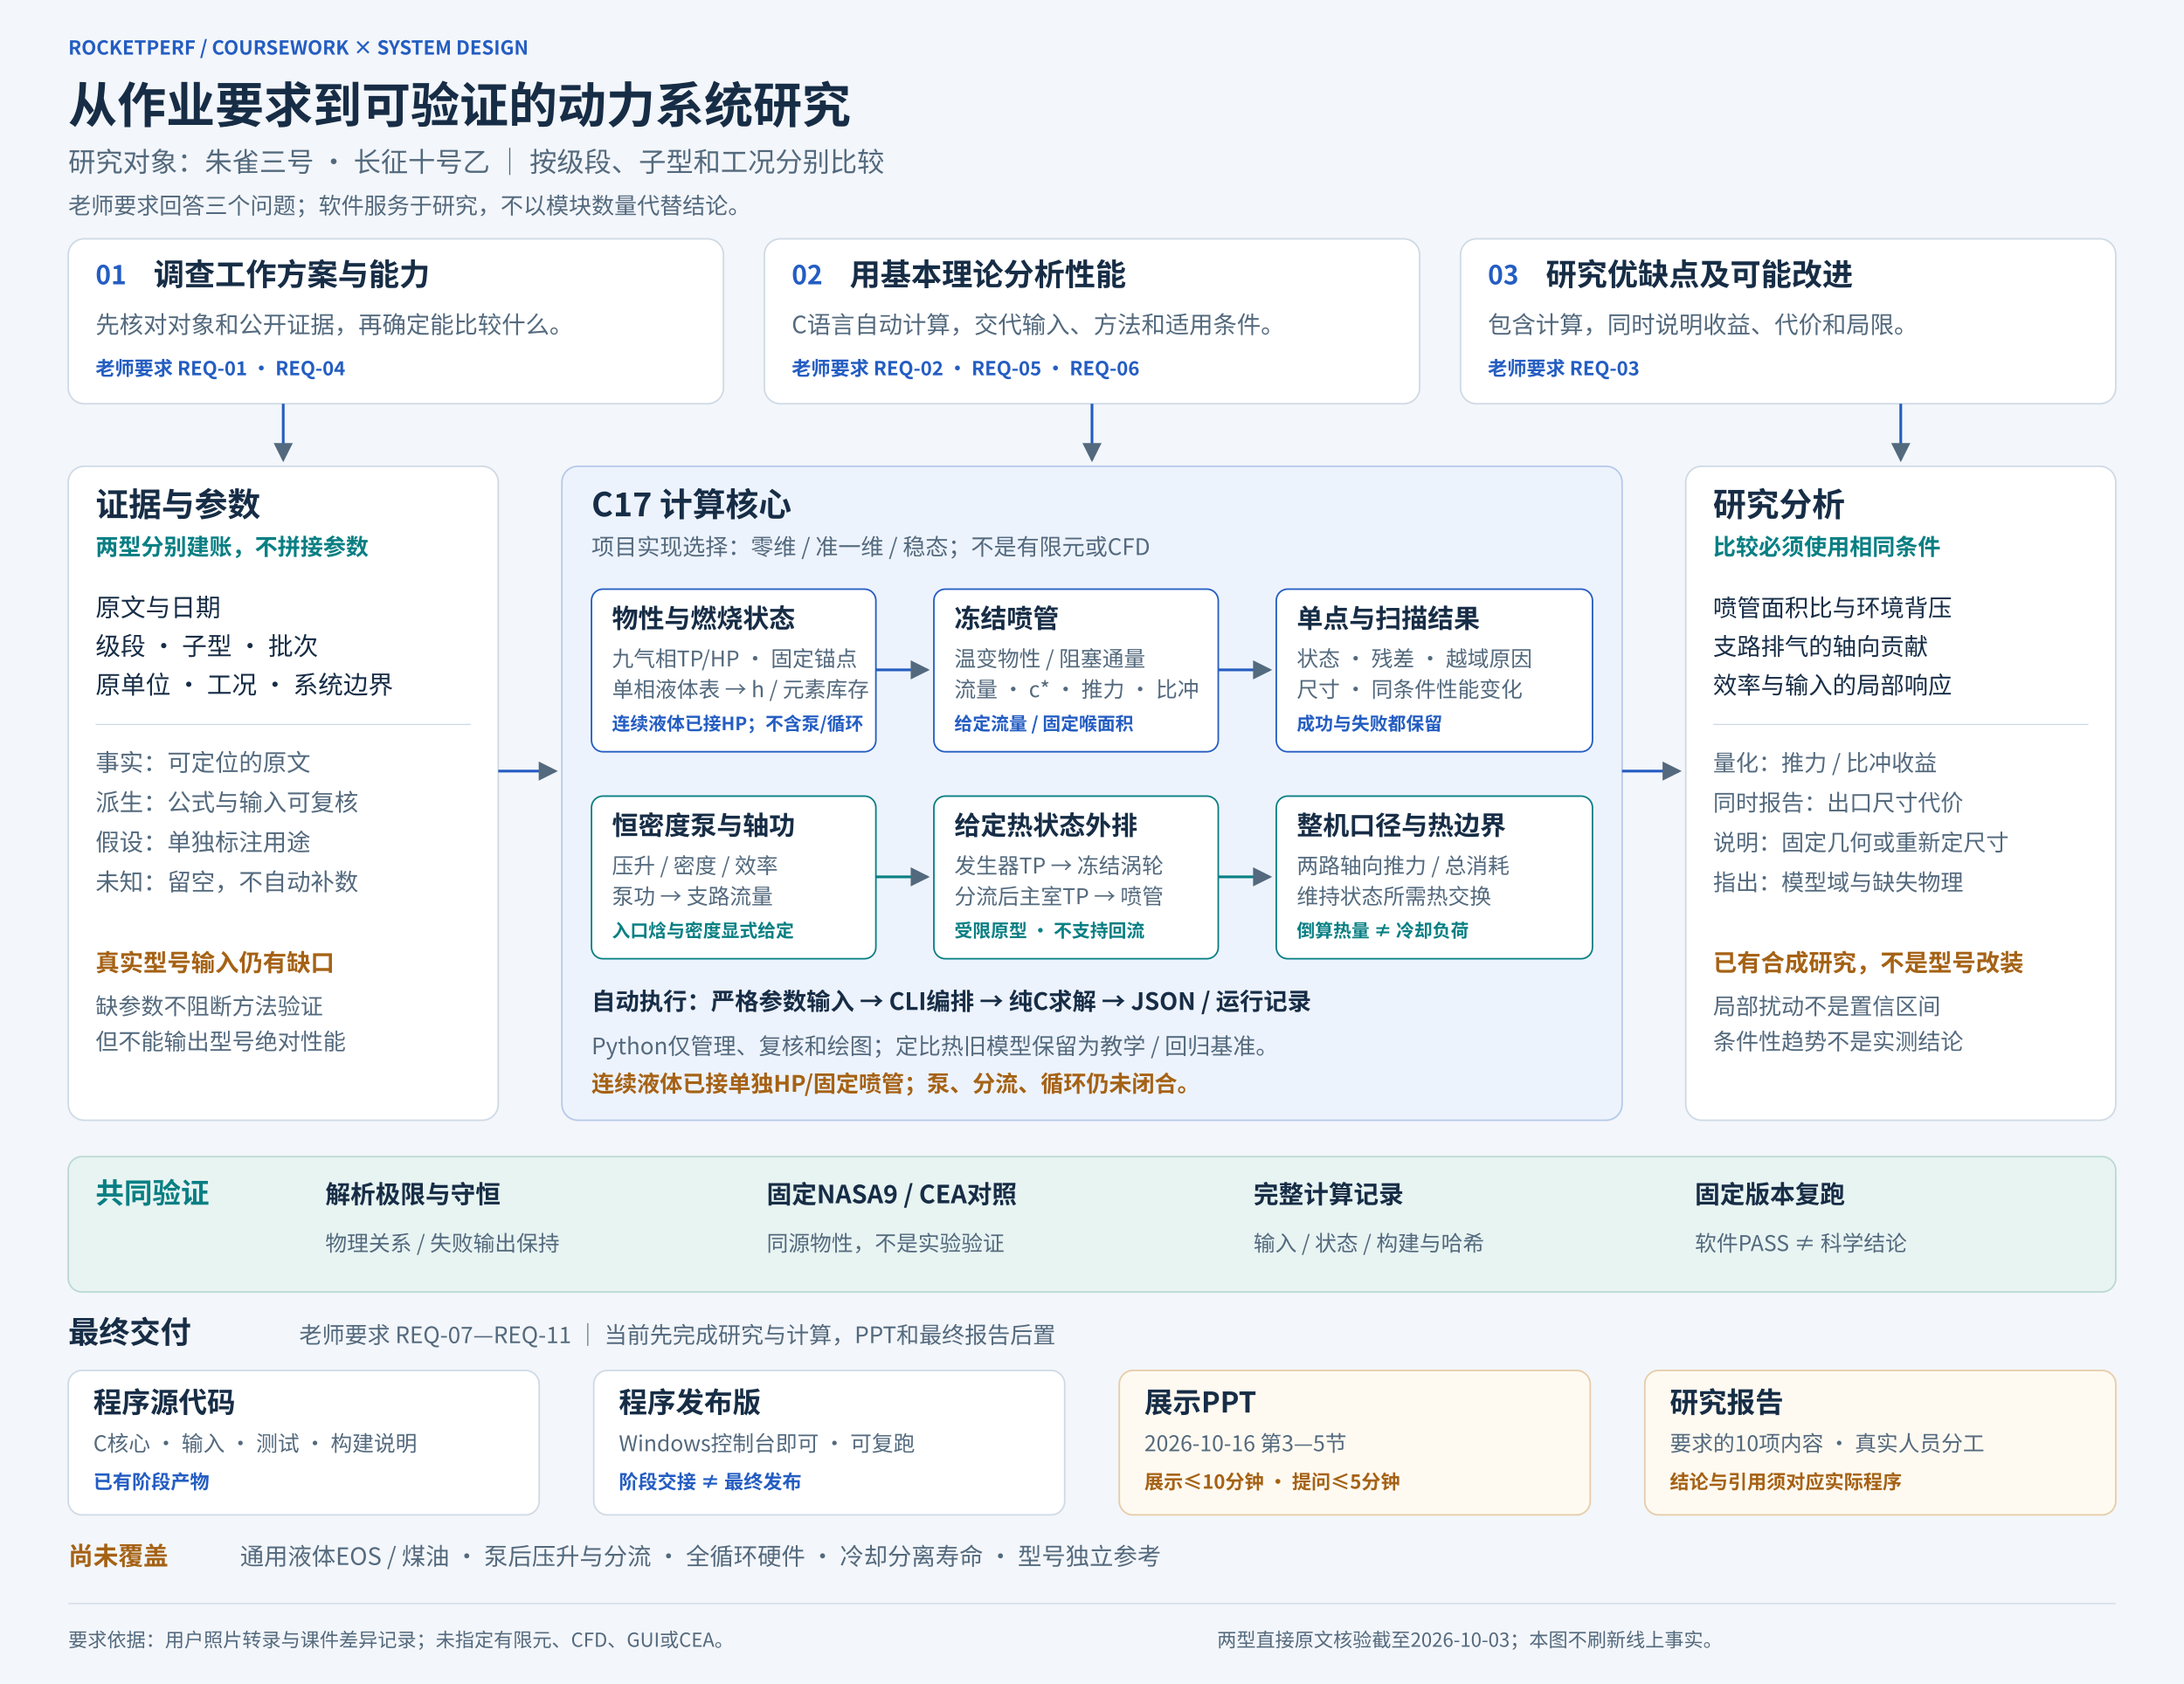
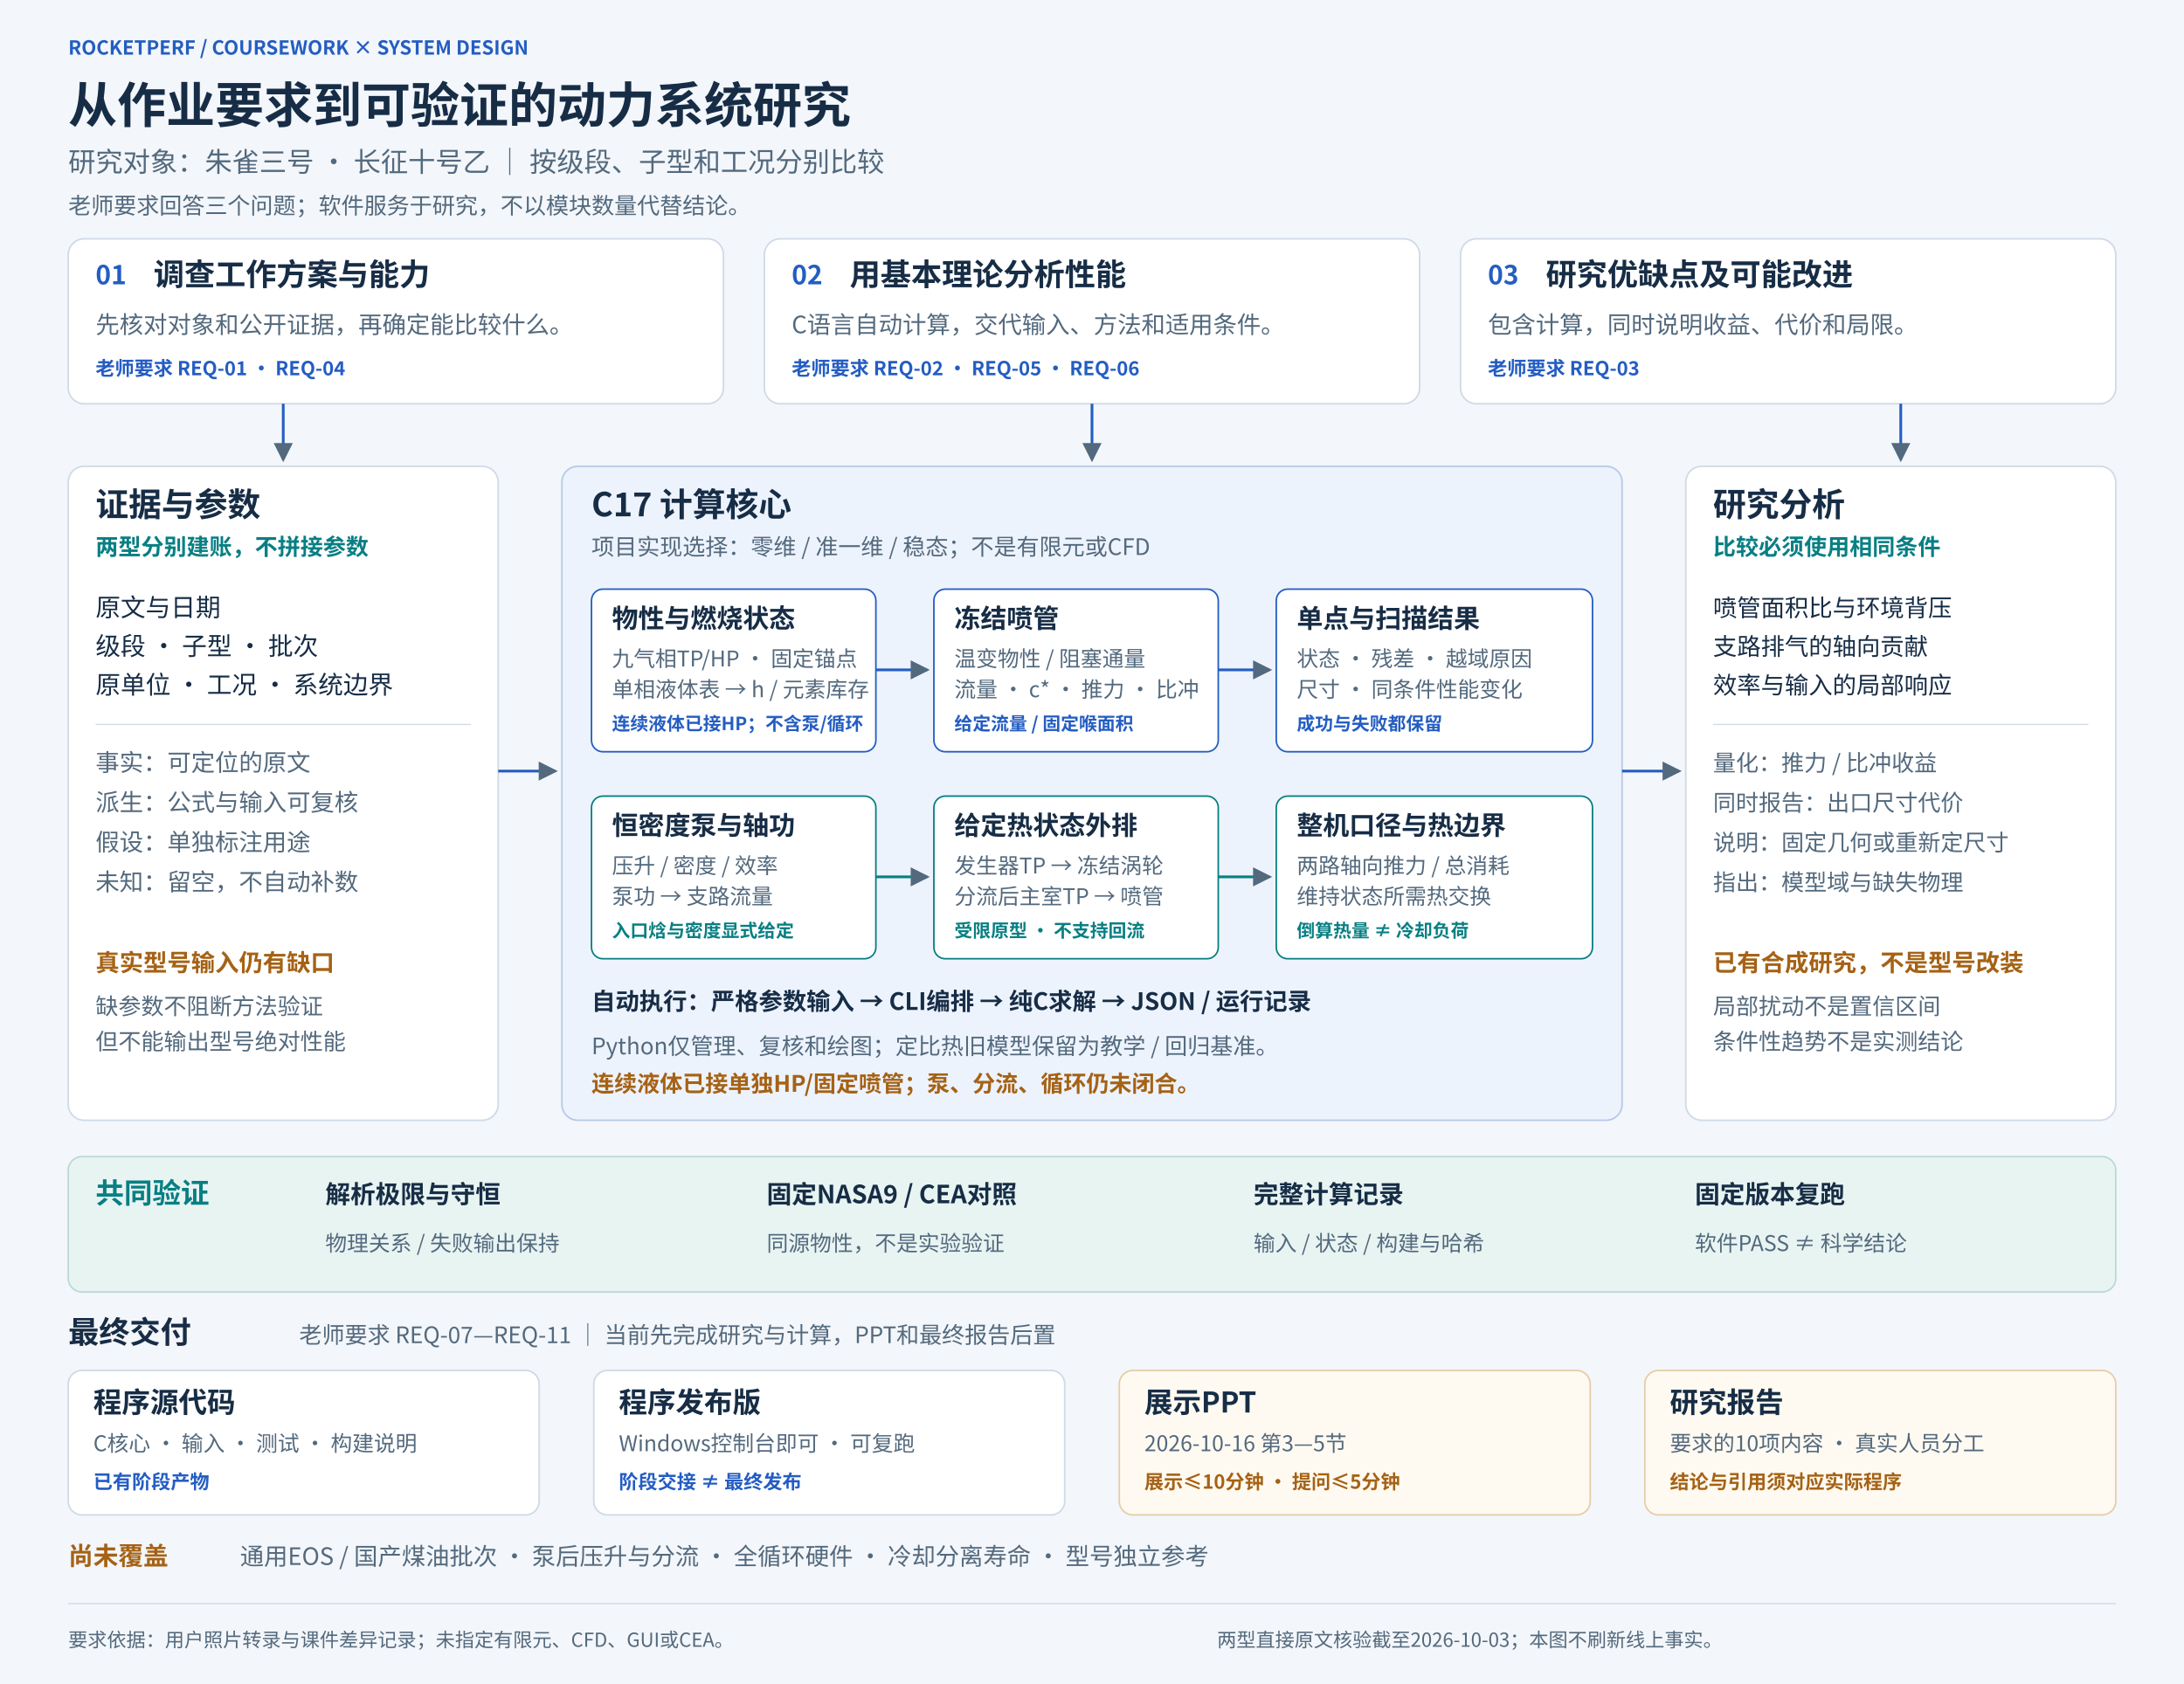
<svg xmlns="http://www.w3.org/2000/svg" width="1920" height="1480" viewBox="0 0 1920 1480" role="img" aria-labelledby="assignment-title assignment-desc">
  <defs>
    <marker id="flow-arrow" markerWidth="7" markerHeight="7" refX="6" refY="3.5" orient="auto">
      <path d="M0,0 L7,3.5 L0,7 Z" fill="#53697d" />
    </marker>
  </defs>
  <g font-family="Microsoft YaHei,Noto Sans CJK SC,Arial,sans-serif">
    <rect x="0" y="0" width="1920" height="1480" rx="0" fill="#f3f6fa" stroke="#f3f6fa" stroke-width="1.4" />
    <text x="60" y="48" font-size="17" fill="#245dc2" font-weight="650">ROCKETPERF  /  COURSEWORK × SYSTEM DESIGN</text>
    <text x="60" y="108" font-size="43" fill="#172d46" font-weight="700">从作业要求到可验证的动力系统研究</text>
    <text x="60" y="151" font-size="24" fill="#53697d" font-weight="400">研究对象：朱雀三号 · 长征十号乙   ｜   按级段、子型和工况分别比较</text>
    <text x="60" y="188" font-size="20" fill="#53697d" font-weight="400">老师要求回答三个问题；软件服务于研究，不以模块数量代替结论。</text>
    <a href="../requirements-map.md">
      <rect x="60" y="210" width="576" height="145" rx="14" fill="#ffffff" stroke="#cfdae6" stroke-width="1.4" />
      <text x="84" y="250" font-size="23" fill="#245dc2" font-weight="650">01</text>
      <text x="135" y="251" font-size="27" fill="#172d46" font-weight="650">调查工作方案与能力</text>
      <text x="84" y="293" font-size="21" fill="#53697d" font-weight="400">先核对对象和公开证据，再确定能比较什么。</text>
      <text x="84" y="330" font-size="17" fill="#245dc2" font-weight="600">老师要求  REQ-01 · REQ-04</text>
    </a>
    <a href="../requirements-map.md">
      <rect x="672" y="210" width="576" height="145" rx="14" fill="#ffffff" stroke="#cfdae6" stroke-width="1.4" />
      <text x="696" y="250" font-size="23" fill="#245dc2" font-weight="650">02</text>
      <text x="747" y="251" font-size="27" fill="#172d46" font-weight="650">用基本理论分析性能</text>
      <text x="696" y="293" font-size="21" fill="#53697d" font-weight="400">C语言自动计算，交代输入、方法和适用条件。</text>
      <text x="696" y="330" font-size="17" fill="#245dc2" font-weight="600">老师要求  REQ-02 · REQ-05 · REQ-06</text>
    </a>
    <a href="../requirements-map.md">
      <rect x="1284" y="210" width="576" height="145" rx="14" fill="#ffffff" stroke="#cfdae6" stroke-width="1.4" />
      <text x="1308" y="250" font-size="23" fill="#245dc2" font-weight="650">03</text>
      <text x="1359" y="251" font-size="27" fill="#172d46" font-weight="650">研究优缺点及可能改进</text>
      <text x="1308" y="293" font-size="21" fill="#53697d" font-weight="400">包含计算，同时说明收益、代价和局限。</text>
      <text x="1308" y="330" font-size="17" fill="#245dc2" font-weight="600">老师要求  REQ-03</text>
    </a>
    <path d="M249,355 L249,404" stroke="#245dc2" stroke-width="2.4" fill="none" marker-end="url(#flow-arrow)" />
    <path d="M960,355 L960,404" stroke="#245dc2" stroke-width="2.4" fill="none" marker-end="url(#flow-arrow)" />
    <path d="M1671,355 L1671,404" stroke="#245dc2" stroke-width="2.4" fill="none" marker-end="url(#flow-arrow)" />
    <rect x="60" y="410" width="378" height="575" rx="14" fill="#ffffff" stroke="#cfdae6" stroke-width="1.4" />
    <a href="../../调研/README.md">
      <text x="84" y="454" font-size="29" fill="#172d46" font-weight="650">证据与参数</text>
    </a>
    <text x="84" y="488" font-size="20" fill="#087f83" font-weight="600">两型分别建账，不拼接参数</text>
    <text x="84" y="542" font-size="22" fill="#172d46" font-weight="400">原文与日期</text>
    <text x="84" y="576" font-size="22" fill="#172d46" font-weight="400">级段 · 子型 · 批次</text>
    <text x="84" y="610" font-size="22" fill="#172d46" font-weight="400">原单位 · 工况 · 系统边界</text>
    <line x1="84" y1="637" x2="414" y2="637" stroke="#cfdae6" />
    <text x="84" y="678" font-size="21" fill="#53697d" font-weight="400">事实：可定位的原文</text>
    <text x="84" y="713" font-size="21" fill="#53697d" font-weight="400">派生：公式与输入可复核</text>
    <text x="84" y="748" font-size="21" fill="#53697d" font-weight="400">假设：单独标注用途</text>
    <text x="84" y="783" font-size="21" fill="#53697d" font-weight="400">未知：留空，不自动补数</text>
    <a href="../research-reference-coverage.md">
      <text x="84" y="854" font-size="21" fill="#a56215" font-weight="650">真实型号输入仍有缺口</text>
    </a>
    <text x="84" y="892" font-size="20" fill="#53697d" font-weight="400">缺参数不阻断方法验证</text>
    <text x="84" y="923" font-size="20" fill="#53697d" font-weight="400">但不能输出型号绝对性能</text>
    <path d="M438,678 L488,678" stroke="#245dc2" stroke-width="2.4" fill="none" marker-end="url(#flow-arrow)" />
    <rect x="494" y="410" width="932" height="575" rx="14" fill="#edf3fd" stroke="#b6c9e9" stroke-width="1.4" />
    <a href="../engineering.md">
      <text x="520" y="454" font-size="29" fill="#172d46" font-weight="650">C17 计算核心</text>
    </a>
    <text x="520" y="488" font-size="20" fill="#53697d" font-weight="400">项目实现选择：零维 / 准一维 / 稳态；不是有限元或CFD</text>
    <rect x="520" y="518" width="250" height="143" rx="10" fill="#ffffff" stroke="#245dc2" stroke-width="1.4" />
    <text x="538" y="552" font-size="23" fill="#172d46" font-weight="650">物性与燃烧状态</text>
    <text x="538" y="586" font-size="19" fill="#53697d" font-weight="400">九气相TP/HP · 固定锚点</text>
    <text x="538" y="613" font-size="19" fill="#53697d" font-weight="400">单相液体表 → h / 元素库存</text>
    <text x="538" y="642" font-size="16" fill="#245dc2" font-weight="600">连续液体已接HP；不含泵/循环</text>
    <rect x="821" y="518" width="250" height="143" rx="10" fill="#ffffff" stroke="#245dc2" stroke-width="1.4" />
    <text x="839" y="552" font-size="23" fill="#172d46" font-weight="650">冻结喷管</text>
    <text x="839" y="586" font-size="19" fill="#53697d" font-weight="400">温变物性 / 阻塞通量</text>
    <text x="839" y="613" font-size="19" fill="#53697d" font-weight="400">流量 · c* · 推力 · 比冲</text>
    <text x="839" y="642" font-size="16" fill="#245dc2" font-weight="600">给定流量 / 固定喉面积</text>
    <rect x="1122" y="518" width="278" height="143" rx="10" fill="#ffffff" stroke="#245dc2" stroke-width="1.4" />
    <text x="1140" y="552" font-size="23" fill="#172d46" font-weight="650">单点与扫描结果</text>
    <text x="1140" y="586" font-size="19" fill="#53697d" font-weight="400">状态 · 残差 · 越域原因</text>
    <text x="1140" y="613" font-size="19" fill="#53697d" font-weight="400">尺寸 · 同条件性能变化</text>
    <text x="1140" y="642" font-size="16" fill="#245dc2" font-weight="600">成功与失败都保留</text>
    <path d="M770,589 L815,589" stroke="#245dc2" stroke-width="2.4" fill="none" marker-end="url(#flow-arrow)" />
    <path d="M1071,589 L1116,589" stroke="#245dc2" stroke-width="2.4" fill="none" marker-end="url(#flow-arrow)" />
    <rect x="520" y="700" width="250" height="143" rx="10" fill="#ffffff" stroke="#087f83" stroke-width="1.4" />
    <text x="538" y="734" font-size="23" fill="#172d46" font-weight="650">恒密度泵与轴功</text>
    <text x="538" y="768" font-size="19" fill="#53697d" font-weight="400">压升 / 密度 / 效率</text>
    <text x="538" y="795" font-size="19" fill="#53697d" font-weight="400">泵功 → 支路流量</text>
    <text x="538" y="824" font-size="16" fill="#087f83" font-weight="600">入口焓与密度显式给定</text>
    <rect x="821" y="700" width="250" height="143" rx="10" fill="#ffffff" stroke="#087f83" stroke-width="1.4" />
    <text x="839" y="734" font-size="23" fill="#172d46" font-weight="650">给定热状态外排</text>
    <text x="839" y="768" font-size="19" fill="#53697d" font-weight="400">发生器TP → 冻结涡轮</text>
    <text x="839" y="795" font-size="19" fill="#53697d" font-weight="400">分流后主室TP → 喷管</text>
    <text x="839" y="824" font-size="16" fill="#087f83" font-weight="600">受限原型 · 不支持回流</text>
    <rect x="1122" y="700" width="278" height="143" rx="10" fill="#ffffff" stroke="#087f83" stroke-width="1.4" />
    <text x="1140" y="734" font-size="23" fill="#172d46" font-weight="650">整机口径与热边界</text>
    <text x="1140" y="768" font-size="19" fill="#53697d" font-weight="400">两路轴向推力 / 总消耗</text>
    <text x="1140" y="795" font-size="19" fill="#53697d" font-weight="400">维持状态所需热交换</text>
    <text x="1140" y="824" font-size="16" fill="#087f83" font-weight="600">倒算热量 ≠ 冷却负荷</text>
    <path d="M770,771 L815,771" stroke="#087f83" stroke-width="2.4" fill="none" marker-end="url(#flow-arrow)" />
    <path d="M1071,771 L1116,771" stroke="#087f83" stroke-width="2.4" fill="none" marker-end="url(#flow-arrow)" />
    <text x="520" y="888" font-size="21" fill="#172d46" font-weight="600">自动执行：严格参数输入 → CLI编排 → 纯C求解 → JSON / 运行记录</text>
    <text x="520" y="927" font-size="20" fill="#53697d" font-weight="400">Python仅管理、复核和绘图；定比热旧模型保留为教学 / 回归基准。</text>
    <text x="520" y="960" font-size="20" fill="#a56215" font-weight="600">连续液体已接单独HP/固定喷管；泵、分流、循环仍未闭合。</text>
    <path d="M1426,678 L1476,678" stroke="#245dc2" stroke-width="2.4" fill="none" marker-end="url(#flow-arrow)" />
    <rect x="1482" y="410" width="378" height="575" rx="14" fill="#ffffff" stroke="#cfdae6" stroke-width="1.4" />
    <a href="../improvement-analysis.md">
      <text x="1506" y="454" font-size="29" fill="#172d46" font-weight="650">研究分析</text>
    </a>
    <text x="1506" y="488" font-size="20" fill="#087f83" font-weight="600">比较必须使用相同条件</text>
    <text x="1506" y="542" font-size="21" fill="#172d46" font-weight="400">喷管面积比与环境背压</text>
    <text x="1506" y="576" font-size="21" fill="#172d46" font-weight="400">支路排气的轴向贡献</text>
    <text x="1506" y="610" font-size="21" fill="#172d46" font-weight="400">效率与输入的局部响应</text>
    <line x1="1506" y1="637" x2="1836" y2="637" stroke="#cfdae6" />
    <text x="1506" y="678" font-size="20" fill="#53697d" font-weight="400">量化：推力 / 比冲收益</text>
    <text x="1506" y="713" font-size="20" fill="#53697d" font-weight="400">同时报告：出口尺寸代价</text>
    <text x="1506" y="748" font-size="20" fill="#53697d" font-weight="400">说明：固定几何或重新定尺寸</text>
    <text x="1506" y="783" font-size="20" fill="#53697d" font-weight="400">指出：模型域与缺失物理</text>
    <text x="1506" y="854" font-size="21" fill="#a56215" font-weight="650">已有合成研究，不是型号改装</text>
    <text x="1506" y="892" font-size="20" fill="#53697d" font-weight="400">局部扰动不是置信区间</text>
    <text x="1506" y="923" font-size="20" fill="#53697d" font-weight="400">条件性趋势不是实测结论</text>
    <rect x="60" y="1017" width="1800" height="119" rx="12" fill="#e8f4f2" stroke="#bad9d3" stroke-width="1.4" />
    <text x="84" y="1058" font-size="25" fill="#087f83" font-weight="650">共同验证</text>
    <text x="286" y="1058" font-size="22" fill="#172d46" font-weight="600">解析极限与守恒</text>
    <text x="286" y="1100" font-size="19" fill="#53697d" font-weight="400">物理关系 / 失败输出保持</text>
    <text x="674" y="1058" font-size="22" fill="#172d46" font-weight="600">固定NASA9 / CEA对照</text>
    <text x="674" y="1100" font-size="19" fill="#53697d" font-weight="400">同源物性，不是实验验证</text>
    <text x="1102" y="1058" font-size="22" fill="#172d46" font-weight="600">完整计算记录</text>
    <text x="1102" y="1100" font-size="19" fill="#53697d" font-weight="400">输入 / 状态 / 构建与哈希</text>
    <text x="1490" y="1058" font-size="22" fill="#172d46" font-weight="600">固定版本复跑</text>
    <text x="1490" y="1100" font-size="19" fill="#53697d" font-weight="400">软件PASS ≠ 科学结论</text>
    <text x="60" y="1181" font-size="27" fill="#172d46" font-weight="650">最终交付</text>
    <text x="263" y="1181" font-size="20" fill="#53697d" font-weight="400">老师要求 REQ-07—REQ-11  ｜  当前先完成研究与计算，PPT和最终报告后置</text>
    <rect x="60" y="1205" width="414" height="127" rx="12" fill="#ffffff" stroke="#cfdae6" stroke-width="1.4" />
    <text x="82" y="1242" font-size="25" fill="#172d46" font-weight="650">程序源代码</text>
    <text x="82" y="1276" font-size="19" fill="#53697d" font-weight="400">C核心 · 输入 · 测试 · 构建说明</text>
    <text x="82" y="1309" font-size="17" fill="#245dc2" font-weight="600">已有阶段产物</text>
    <rect x="522" y="1205" width="414" height="127" rx="12" fill="#ffffff" stroke="#cfdae6" stroke-width="1.4" />
    <text x="544" y="1242" font-size="25" fill="#172d46" font-weight="650">程序发布版</text>
    <text x="544" y="1276" font-size="19" fill="#53697d" font-weight="400">Windows控制台即可 · 可复跑</text>
    <text x="544" y="1309" font-size="17" fill="#245dc2" font-weight="600">阶段交接 ≠ 最终发布</text>
    <rect x="984" y="1205" width="414" height="127" rx="12" fill="#fffaf1" stroke="#e5cda9" stroke-width="1.4" />
    <text x="1006" y="1242" font-size="25" fill="#172d46" font-weight="650">展示PPT</text>
    <text x="1006" y="1276" font-size="19" fill="#53697d" font-weight="400">2026-10-16 第3—5节</text>
    <text x="1006" y="1309" font-size="17" fill="#a56215" font-weight="600">展示≤10分钟 · 提问≤5分钟</text>
    <rect x="1446" y="1205" width="414" height="127" rx="12" fill="#fffaf1" stroke="#e5cda9" stroke-width="1.4" />
    <text x="1468" y="1242" font-size="25" fill="#172d46" font-weight="650">研究报告</text>
    <text x="1468" y="1276" font-size="19" fill="#53697d" font-weight="400">要求的10项内容 · 真实人员分工</text>
    <text x="1468" y="1309" font-size="17" fill="#a56215" font-weight="600">结论与引用须对应实际程序</text>
    <text x="60" y="1376" font-size="22" fill="#a56215" font-weight="650">尚未覆盖</text>
-     <text x="211" y="1376" font-size="21" fill="#53697d" font-weight="400">通用液体EOS / 煤油 · 泵后压升与分流 · 全循环硬件 · 冷却分离寿命 · 型号独立参考</text>
+     <text x="211" y="1376" font-size="21" fill="#53697d" font-weight="400">通用EOS / 国产煤油批次 · 泵后压升与分流 · 全循环硬件 · 冷却分离寿命 · 型号独立参考</text>
    <line x1="60" y1="1410" x2="1860" y2="1410" stroke="#cfdae6" />
    <a href="../../作业要求/大作业1_要求存档.md">
      <text x="60" y="1448" font-size="17" fill="#53697d" font-weight="400">要求依据：用户照片转录与课件差异记录；未指定有限元、CFD、GUI或CEA。</text>
    </a>
    <text x="1070" y="1448" font-size="17" fill="#53697d" font-weight="400">两型直接原文核验截至2026-10-03；本图不刷新线上事实。</text>
  </g>
</svg>
